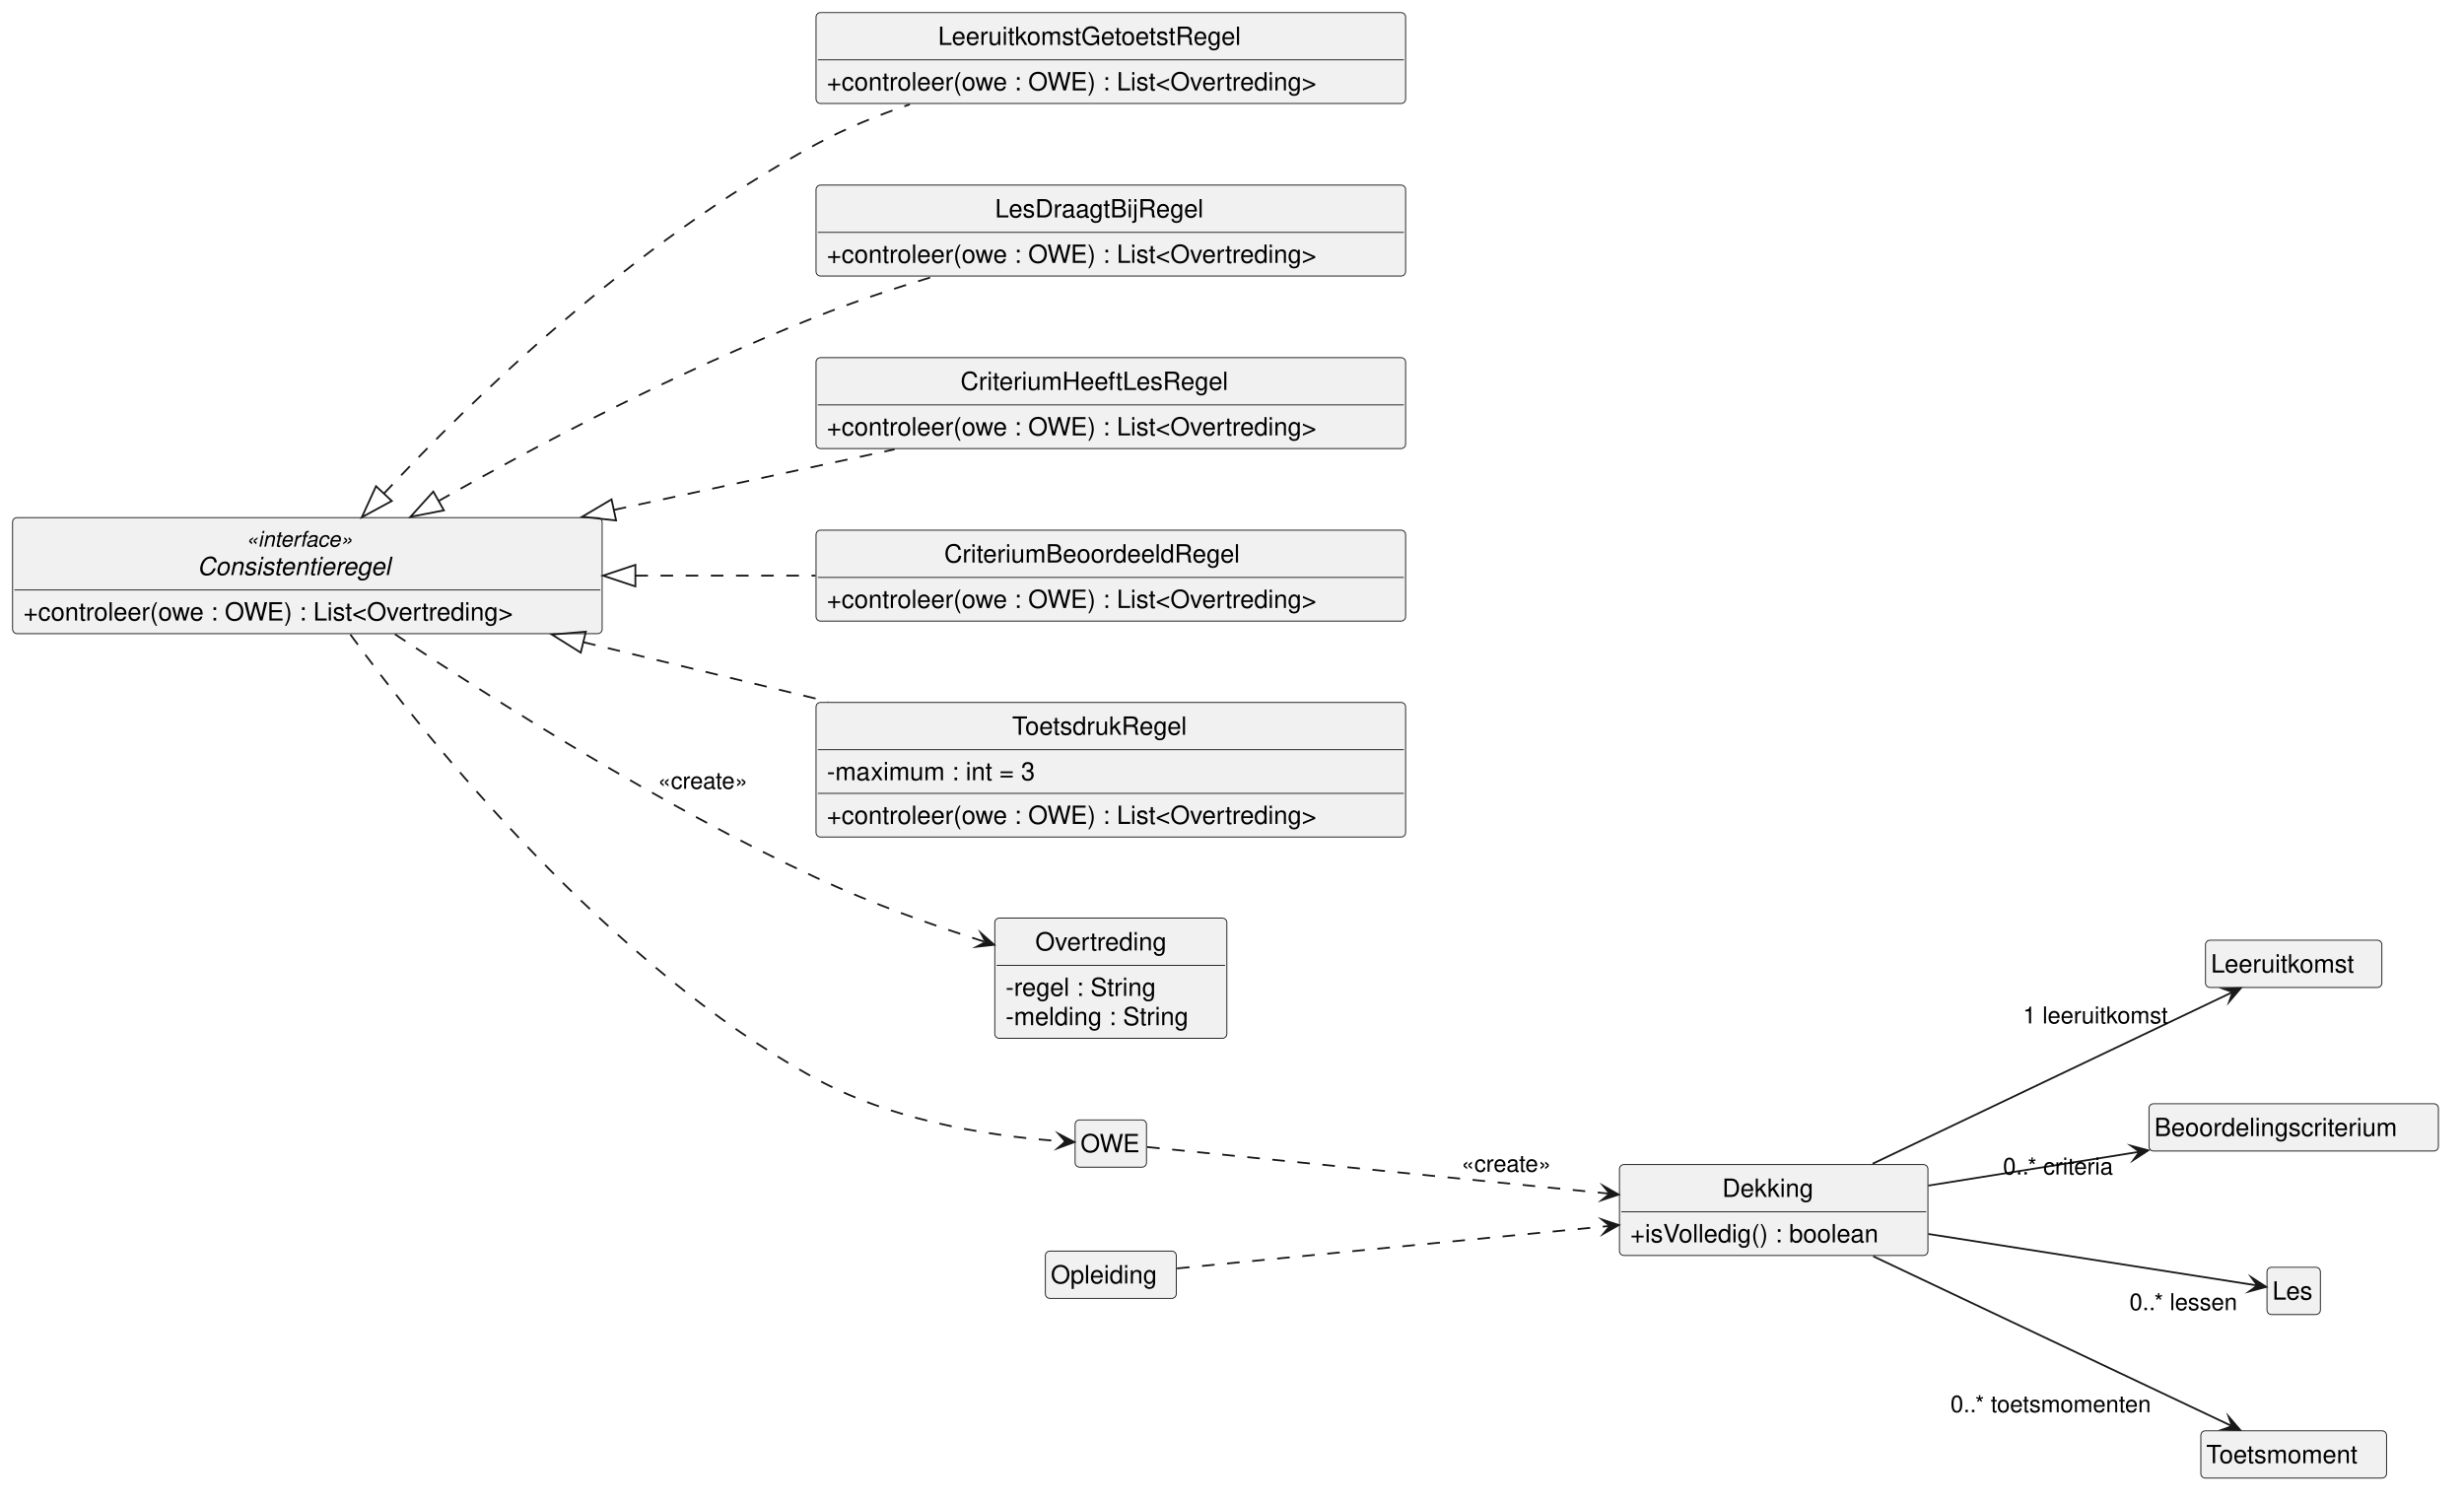
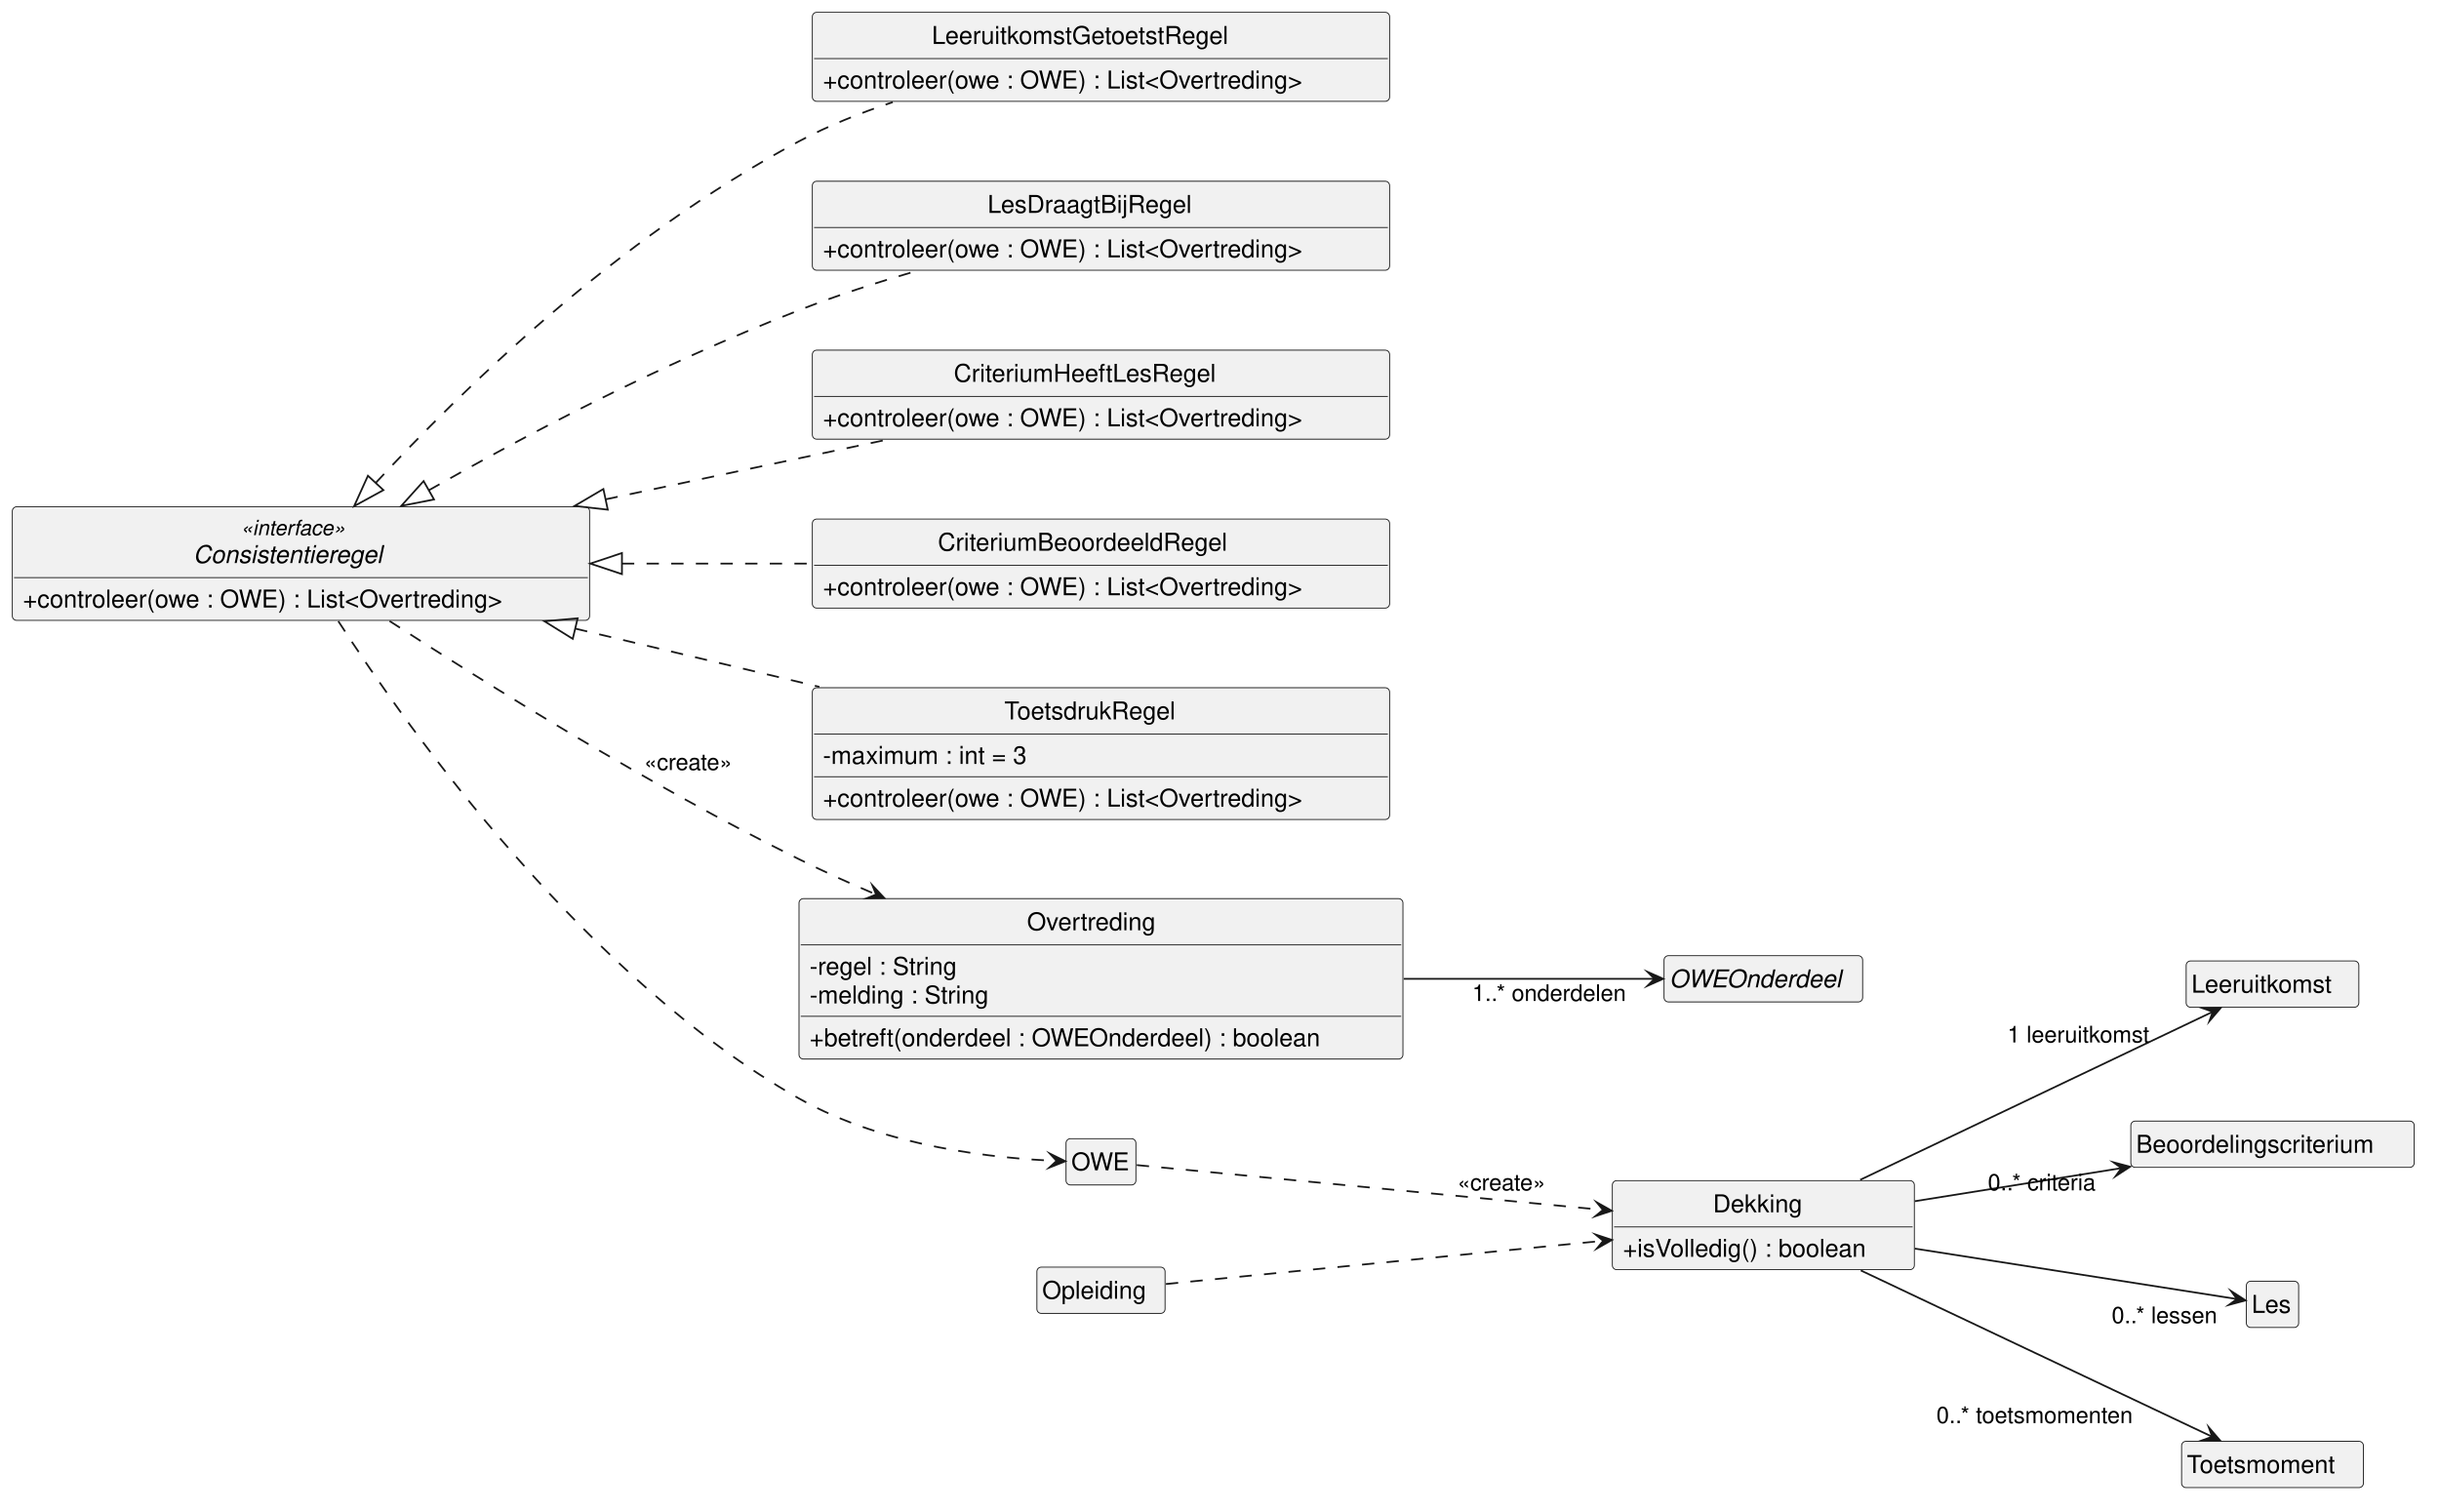
- <svg xmlns="http://www.w3.org/2000/svg" version="1.1" data-diagram-type="CLASS" style="width:1371px;height:836px;background:#FFFFFF;" width="1371px" height="836px" viewBox="0 0 1371 836" zoomAndPan="magnify" preserveAspectRatio="none" contentStyleType="text/css">
+ <svg xmlns="http://www.w3.org/2000/svg" version="1.1" data-diagram-type="CLASS" style="width:1386px;height:859px;background:#FFFFFF;" width="1386px" height="859px" viewBox="0 0 1386 859" zoomAndPan="magnify" preserveAspectRatio="none" contentStyleType="text/css">
  <defs />
  <g font-family="sans-serif" lengthAdjust="spacing">
    <g class="entity" data-qualified-name="Consistentieregel" id="ent0001" data-source-line="13">
      <rect x="7" y="288.02" width="328.046" height="64.563" fill="#F1F1F1" style="stroke:#181818;stroke-width:0.5;" rx="2.5" ry="2.5" />
      <text x="136.857" y="304.159" fill="#000" font-size="12" textLength="68.332" font-style="italic" font-family="Helvetica">«interface»</text>
      <text x="109.814" y="319.984" fill="#000" font-size="14" textLength="122.418" font-style="italic" font-family="Helvetica">Consistentieregel</text>
      <line x1="8" y1="328.286" x2="334.046" y2="328.286" style="stroke:#181818;stroke-width:0.5;" />
      <text x="13" y="345.281" fill="#000" font-size="14" textLength="316.046" font-family="Helvetica">+controleer(owe : OWE) : List&lt;Overtreding&gt;</text>
    </g>
    <g class="entity" data-qualified-name="LeeruitkomstGetoetstRegel" id="ent0002" data-source-line="17">
-       <rect x="454.05" y="7" width="328.046" height="50.594" fill="#F1F1F1" style="stroke:#181818;stroke-width:0.5;" rx="2.5" ry="2.5" />
-       <text x="521.943" y="24.995" fill="#000" font-size="14" textLength="192.261" font-family="Helvetica">LeeruitkomstGetoetstRegel</text>
-       <line x1="455.05" y1="33.297" x2="781.096" y2="33.297" style="stroke:#181818;stroke-width:0.5;" />
-       <text x="460.05" y="50.292" fill="#000" font-size="14" textLength="316.046" font-family="Helvetica">+controleer(owe : OWE) : List&lt;Overtreding&gt;</text>
+       <rect x="461.62" y="7" width="328.046" height="50.594" fill="#F1F1F1" style="stroke:#181818;stroke-width:0.5;" rx="2.5" ry="2.5" />
+       <text x="529.513" y="24.995" fill="#000" font-size="14" textLength="192.261" font-family="Helvetica">LeeruitkomstGetoetstRegel</text>
+       <line x1="462.62" y1="33.297" x2="788.666" y2="33.297" style="stroke:#181818;stroke-width:0.5;" />
+       <text x="467.62" y="50.292" fill="#000" font-size="14" textLength="316.046" font-family="Helvetica">+controleer(owe : OWE) : List&lt;Overtreding&gt;</text>
    </g>
    <g class="entity" data-qualified-name="LesDraagtBijRegel" id="ent0003" data-source-line="20">
-       <rect x="454.05" y="103" width="328.046" height="50.594" fill="#F1F1F1" style="stroke:#181818;stroke-width:0.5;" rx="2.5" ry="2.5" />
-       <text x="553.627" y="120.995" fill="#000" font-size="14" textLength="128.892" font-family="Helvetica">LesDraagtBijRegel</text>
-       <line x1="455.05" y1="129.297" x2="781.096" y2="129.297" style="stroke:#181818;stroke-width:0.5;" />
-       <text x="460.05" y="146.292" fill="#000" font-size="14" textLength="316.046" font-family="Helvetica">+controleer(owe : OWE) : List&lt;Overtreding&gt;</text>
+       <rect x="461.62" y="103" width="328.046" height="50.594" fill="#F1F1F1" style="stroke:#181818;stroke-width:0.5;" rx="2.5" ry="2.5" />
+       <text x="561.197" y="120.995" fill="#000" font-size="14" textLength="128.892" font-family="Helvetica">LesDraagtBijRegel</text>
+       <line x1="462.62" y1="129.297" x2="788.666" y2="129.297" style="stroke:#181818;stroke-width:0.5;" />
+       <text x="467.62" y="146.292" fill="#000" font-size="14" textLength="316.046" font-family="Helvetica">+controleer(owe : OWE) : List&lt;Overtreding&gt;</text>
    </g>
    <g class="entity" data-qualified-name="CriteriumHeeftLesRegel" id="ent0004" data-source-line="23">
-       <rect x="454.05" y="199" width="328.046" height="50.594" fill="#F1F1F1" style="stroke:#181818;stroke-width:0.5;" rx="2.5" ry="2.5" />
-       <text x="534.428" y="216.995" fill="#000" font-size="14" textLength="167.289" font-family="Helvetica">CriteriumHeeftLesRegel</text>
-       <line x1="455.05" y1="225.297" x2="781.096" y2="225.297" style="stroke:#181818;stroke-width:0.5;" />
-       <text x="460.05" y="242.292" fill="#000" font-size="14" textLength="316.046" font-family="Helvetica">+controleer(owe : OWE) : List&lt;Overtreding&gt;</text>
+       <rect x="461.62" y="199" width="328.046" height="50.594" fill="#F1F1F1" style="stroke:#181818;stroke-width:0.5;" rx="2.5" ry="2.5" />
+       <text x="541.998" y="216.995" fill="#000" font-size="14" textLength="167.289" font-family="Helvetica">CriteriumHeeftLesRegel</text>
+       <line x1="462.62" y1="225.297" x2="788.666" y2="225.297" style="stroke:#181818;stroke-width:0.5;" />
+       <text x="467.62" y="242.292" fill="#000" font-size="14" textLength="316.046" font-family="Helvetica">+controleer(owe : OWE) : List&lt;Overtreding&gt;</text>
    </g>
    <g class="entity" data-qualified-name="CriteriumBeoordeeldRegel" id="ent0005" data-source-line="26">
-       <rect x="454.05" y="295" width="328.046" height="50.594" fill="#F1F1F1" style="stroke:#181818;stroke-width:0.5;" rx="2.5" ry="2.5" />
-       <text x="525.371" y="312.995" fill="#000" font-size="14" textLength="185.404" font-family="Helvetica">CriteriumBeoordeeldRegel</text>
-       <line x1="455.05" y1="321.297" x2="781.096" y2="321.297" style="stroke:#181818;stroke-width:0.5;" />
-       <text x="460.05" y="338.292" fill="#000" font-size="14" textLength="316.046" font-family="Helvetica">+controleer(owe : OWE) : List&lt;Overtreding&gt;</text>
+       <rect x="461.62" y="295" width="328.046" height="50.594" fill="#F1F1F1" style="stroke:#181818;stroke-width:0.5;" rx="2.5" ry="2.5" />
+       <text x="532.941" y="312.995" fill="#000" font-size="14" textLength="185.404" font-family="Helvetica">CriteriumBeoordeeldRegel</text>
+       <line x1="462.62" y1="321.297" x2="788.666" y2="321.297" style="stroke:#181818;stroke-width:0.5;" />
+       <text x="467.62" y="338.292" fill="#000" font-size="14" textLength="316.046" font-family="Helvetica">+controleer(owe : OWE) : List&lt;Overtreding&gt;</text>
    </g>
    <g class="entity" data-qualified-name="ToetsdrukRegel" id="ent0006" data-source-line="29">
-       <rect x="454.05" y="390.86" width="328.046" height="74.891" fill="#F1F1F1" style="stroke:#181818;stroke-width:0.5;" rx="2.5" ry="2.5" />
-       <text x="563.139" y="408.855" fill="#000" font-size="14" textLength="109.867" font-family="Helvetica">ToetsdrukRegel</text>
-       <line x1="455.05" y1="417.157" x2="781.096" y2="417.157" style="stroke:#181818;stroke-width:0.5;" />
-       <text x="460.05" y="434.152" fill="#000" font-size="14" textLength="136.999" font-family="Helvetica">-maximum : int = 3</text>
-       <line x1="455.05" y1="441.454" x2="781.096" y2="441.454" style="stroke:#181818;stroke-width:0.5;" />
-       <text x="460.05" y="458.449" fill="#000" font-size="14" textLength="316.046" font-family="Helvetica">+controleer(owe : OWE) : List&lt;Overtreding&gt;</text>
+       <rect x="461.62" y="390.86" width="328.046" height="74.891" fill="#F1F1F1" style="stroke:#181818;stroke-width:0.5;" rx="2.5" ry="2.5" />
+       <text x="570.709" y="408.855" fill="#000" font-size="14" textLength="109.867" font-family="Helvetica">ToetsdrukRegel</text>
+       <line x1="462.62" y1="417.157" x2="788.666" y2="417.157" style="stroke:#181818;stroke-width:0.5;" />
+       <text x="467.62" y="434.152" fill="#000" font-size="14" textLength="136.999" font-family="Helvetica">-maximum : int = 3</text>
+       <line x1="462.62" y1="441.454" x2="788.666" y2="441.454" style="stroke:#181818;stroke-width:0.5;" />
+       <text x="467.62" y="458.449" fill="#000" font-size="14" textLength="316.046" font-family="Helvetica">+controleer(owe : OWE) : List&lt;Overtreding&gt;</text>
    </g>
    <g class="entity" data-qualified-name="Overtreding" id="ent0007" data-source-line="34">
-       <rect x="553.51" y="510.86" width="129.127" height="66.891" fill="#F1F1F1" style="stroke:#181818;stroke-width:0.5;" rx="2.5" ry="2.5" />
-       <text x="576.039" y="528.855" fill="#000" font-size="14" textLength="84.068" font-family="Helvetica">Overtreding</text>
-       <line x1="554.51" y1="537.157" x2="681.637" y2="537.157" style="stroke:#181818;stroke-width:0.5;" />
-       <text x="559.51" y="554.152" fill="#000" font-size="14" textLength="96.209" font-family="Helvetica">-regel : String</text>
-       <text x="559.51" y="570.449" fill="#000" font-size="14" textLength="117.127" font-family="Helvetica">-melding : String</text>
+       <rect x="454.05" y="510.71" width="343.194" height="91.188" fill="#F1F1F1" style="stroke:#181818;stroke-width:0.5;" rx="2.5" ry="2.5" />
+       <text x="583.613" y="528.705" fill="#000" font-size="14" textLength="84.068" font-family="Helvetica">Overtreding</text>
+       <line x1="455.05" y1="537.007" x2="796.244" y2="537.007" style="stroke:#181818;stroke-width:0.5;" />
+       <text x="460.05" y="554.002" fill="#000" font-size="14" textLength="96.209" font-family="Helvetica">-regel : String</text>
+       <text x="460.05" y="570.299" fill="#000" font-size="14" textLength="117.127" font-family="Helvetica">-melding : String</text>
+       <line x1="455.05" y1="577.601" x2="796.244" y2="577.601" style="stroke:#181818;stroke-width:0.5;" />
+       <text x="460.05" y="594.596" fill="#000" font-size="14" textLength="331.194" font-family="Helvetica">+betreft(onderdeel : OWEOnderdeel) : boolean</text>
    </g>
-     <g class="entity" data-qualified-name="Dekking" id="ent0008" data-source-line="39">
-       <rect x="901.09" y="648" width="171.626" height="50.594" fill="#F1F1F1" style="stroke:#181818;stroke-width:0.5;" rx="2.5" ry="2.5" />
-       <text x="958.274" y="665.995" fill="#000" font-size="14" textLength="57.258" font-family="Helvetica">Dekking</text>
-       <line x1="902.09" y1="674.297" x2="1071.716" y2="674.297" style="stroke:#181818;stroke-width:0.5;" />
-       <text x="907.09" y="691.292" fill="#000" font-size="14" textLength="159.626" font-family="Helvetica">+isVolledig() : boolean</text>
+     <g class="entity" data-qualified-name="Dekking" id="ent0008" data-source-line="40">
+       <rect x="916.24" y="671" width="171.626" height="50.594" fill="#F1F1F1" style="stroke:#181818;stroke-width:0.5;" rx="2.5" ry="2.5" />
+       <text x="973.424" y="688.995" fill="#000" font-size="14" textLength="57.258" font-family="Helvetica">Dekking</text>
+       <line x1="917.24" y1="697.297" x2="1086.866" y2="697.297" style="stroke:#181818;stroke-width:0.5;" />
+       <text x="922.24" y="714.292" fill="#000" font-size="14" textLength="159.626" font-family="Helvetica">+isVolledig() : boolean</text>
    </g>
-     <g class="entity" data-qualified-name="OWE" id="ent0009" data-source-line="43">
-       <rect x="598.21" y="623.15" width="39.708" height="26.297" fill="#F1F1F1" style="stroke:#181818;stroke-width:0.5;" rx="2.5" ry="2.5" />
-       <text x="601.21" y="641.145" fill="#000" font-size="14" textLength="33.708" font-family="Helvetica">OWE</text>
+     <g class="entity" data-qualified-name="OWE" id="ent0009" data-source-line="44">
+       <rect x="605.79" y="647.15" width="39.708" height="26.297" fill="#F1F1F1" style="stroke:#181818;stroke-width:0.5;" rx="2.5" ry="2.5" />
+       <text x="608.79" y="665.145" fill="#000" font-size="14" textLength="33.708" font-family="Helvetica">OWE</text>
    </g>
-     <g class="entity" data-qualified-name="Opleiding" id="ent0010" data-source-line="44">
-       <rect x="581.65" y="696.15" width="72.835" height="26.297" fill="#F1F1F1" style="stroke:#181818;stroke-width:0.5;" rx="2.5" ry="2.5" />
-       <text x="584.65" y="714.145" fill="#000" font-size="14" textLength="66.835" font-family="Helvetica">Opleiding</text>
+     <g class="entity" data-qualified-name="Opleiding" id="ent0010" data-source-line="45">
+       <rect x="589.23" y="720.15" width="72.835" height="26.297" fill="#F1F1F1" style="stroke:#181818;stroke-width:0.5;" rx="2.5" ry="2.5" />
+       <text x="592.23" y="738.145" fill="#000" font-size="14" textLength="66.835" font-family="Helvetica">Opleiding</text>
    </g>
-     <g class="entity" data-qualified-name="Leeruitkomst" id="ent0011" data-source-line="45">
-       <rect x="1227.17" y="523.15" width="98.128" height="26.297" fill="#F1F1F1" style="stroke:#181818;stroke-width:0.5;" rx="2.5" ry="2.5" />
-       <text x="1230.17" y="541.145" fill="#000" font-size="14" textLength="92.128" font-family="Helvetica">Leeruitkomst</text>
+     <g class="entity" data-qualified-name="Leeruitkomst" id="ent0011" data-source-line="46">
+       <rect x="1242.32" y="546.15" width="98.128" height="26.297" fill="#F1F1F1" style="stroke:#181818;stroke-width:0.5;" rx="2.5" ry="2.5" />
+       <text x="1245.32" y="564.145" fill="#000" font-size="14" textLength="92.128" font-family="Helvetica">Leeruitkomst</text>
    </g>
-     <g class="entity" data-qualified-name="Beoordelingscriterium" id="ent0012" data-source-line="46">
-       <rect x="1195.72" y="614.15" width="161.039" height="26.297" fill="#F1F1F1" style="stroke:#181818;stroke-width:0.5;" rx="2.5" ry="2.5" />
-       <text x="1198.72" y="632.145" fill="#000" font-size="14" textLength="155.039" font-family="Helvetica">Beoordelingscriterium</text>
+     <g class="entity" data-qualified-name="Beoordelingscriterium" id="ent0012" data-source-line="47">
+       <rect x="1210.87" y="637.15" width="161.039" height="26.297" fill="#F1F1F1" style="stroke:#181818;stroke-width:0.5;" rx="2.5" ry="2.5" />
+       <text x="1213.87" y="655.145" fill="#000" font-size="14" textLength="155.039" font-family="Helvetica">Beoordelingscriterium</text>
    </g>
-     <g class="entity" data-qualified-name="Les" id="ent0013" data-source-line="47">
-       <rect x="1261.38" y="705.15" width="29.707" height="26.297" fill="#F1F1F1" style="stroke:#181818;stroke-width:0.5;" rx="2.5" ry="2.5" />
-       <text x="1264.38" y="723.145" fill="#000" font-size="14" textLength="23.707" font-family="Helvetica">Les</text>
+     <g class="entity" data-qualified-name="Les" id="ent0013" data-source-line="48">
+       <rect x="1276.53" y="728.15" width="29.707" height="26.297" fill="#F1F1F1" style="stroke:#181818;stroke-width:0.5;" rx="2.5" ry="2.5" />
+       <text x="1279.53" y="746.145" fill="#000" font-size="14" textLength="23.707" font-family="Helvetica">Les</text>
    </g>
-     <g class="entity" data-qualified-name="Toetsmoment" id="ent0014" data-source-line="48">
-       <rect x="1224.57" y="796.15" width="103.33" height="26.297" fill="#F1F1F1" style="stroke:#181818;stroke-width:0.5;" rx="2.5" ry="2.5" />
-       <text x="1227.57" y="814.145" fill="#000" font-size="14" textLength="97.33" font-family="Helvetica">Toetsmoment</text>
+     <g class="entity" data-qualified-name="Toetsmoment" id="ent0014" data-source-line="49">
+       <rect x="1239.72" y="819.15" width="103.33" height="26.297" fill="#F1F1F1" style="stroke:#181818;stroke-width:0.5;" rx="2.5" ry="2.5" />
+       <text x="1242.72" y="837.145" fill="#000" font-size="14" textLength="97.33" font-family="Helvetica">Toetsmoment</text>
    </g>
-     <g class="link" data-entity-1="ent0001" data-entity-2="ent0002" id="lnk15" data-source-line="50" data-link-type="extension">
-       <path d="M213.61,274.649 C261.57,223.329 349.71,136.72 454.05,80.3 C470.27,71.53 488.28,64.18 506.25,58.08" style="stroke:#181818;stroke-width:1;stroke-dasharray:7,7;" fill="none" id="Consistentieregel-backto-LeeruitkomstGetoetstRegel" codeLine="50" />
-       <polygon points="201.32,287.8,217.994,278.746,209.226,270.552,201.32,287.8" fill="none" style="stroke:#181818;stroke-width:1;stroke-linejoin:miter;stroke-miterlimit:10;" />
+     <g class="entity" data-qualified-name="OWEOnderdeel" id="ent0015" data-source-line="50">
+       <rect x="945.62" y="543.15" width="112.859" height="26.297" fill="#F1F1F1" style="stroke:#181818;stroke-width:0.5;" rx="2.5" ry="2.5" />
+       <text x="948.62" y="561.145" fill="#000" font-size="14" textLength="106.859" font-style="italic" font-family="Helvetica">OWEOnderdeel</text>
    </g>
-     <g class="link" data-entity-1="ent0001" data-entity-2="ent0003" id="lnk16" data-source-line="51" data-link-type="extension">
-       <path d="M244.041,278.751 C299.961,247.231 373.1,208.56 454.05,176.3 C474.6,168.11 497.11,160.6 518.65,154.07" style="stroke:#181818;stroke-width:1;stroke-dasharray:7,7;" fill="none" id="Consistentieregel-backto-LesDraagtBijRegel" codeLine="51" />
-       <polygon points="228.36,287.59,246.987,283.978,241.094,273.525,228.36,287.59" fill="none" style="stroke:#181818;stroke-width:1;stroke-linejoin:miter;stroke-miterlimit:10;" />
+     <g class="link" data-entity-1="ent0001" data-entity-2="ent0002" id="lnk16" data-source-line="52" data-link-type="extension">
+       <path d="M213.488,274.46 C261.338,222.93 349.37,136.09 454.05,80.3 C470.61,71.47 488.96,64.13 507.32,58.06" style="stroke:#181818;stroke-width:1;stroke-dasharray:7,7;" fill="none" id="Consistentieregel-backto-LeeruitkomstGetoetstRegel" codeLine="52" />
+       <polygon points="201.24,287.65,217.885,278.543,209.091,270.377,201.24,287.65" fill="none" style="stroke:#181818;stroke-width:1;stroke-linejoin:miter;stroke-miterlimit:10;" />
    </g>
-     <g class="link" data-entity-1="ent0001" data-entity-2="ent0004" id="lnk17" data-source-line="52" data-link-type="extension">
-       <path d="M341.535,283.734 C398.315,271.484 444.35,261.56 497.77,250.03" style="stroke:#181818;stroke-width:1;stroke-dasharray:7,7;" fill="none" id="Consistentieregel-backto-CriteriumHeeftLesRegel" codeLine="52" />
-       <polygon points="323.94,287.53,342.801,289.599,340.27,277.869,323.94,287.53" fill="none" style="stroke:#181818;stroke-width:1;stroke-linejoin:miter;stroke-miterlimit:10;" />
+     <g class="link" data-entity-1="ent0001" data-entity-2="ent0003" id="lnk17" data-source-line="53" data-link-type="extension">
+       <path d="M243.676,278.639 C299.506,246.969 372.78,208.12 454.05,176.3 C475.25,168 498.45,160.49 520.72,154" style="stroke:#181818;stroke-width:1;stroke-dasharray:7,7;" fill="none" id="Consistentieregel-backto-LesDraagtBijRegel" codeLine="53" />
+       <polygon points="228.02,287.52,246.637,283.858,240.716,273.42,228.02,287.52" fill="none" style="stroke:#181818;stroke-width:1;stroke-linejoin:miter;stroke-miterlimit:10;" />
    </g>
-     <g class="link" data-entity-1="ent0001" data-entity-2="ent0005" id="lnk18" data-source-line="53" data-link-type="extension">
-       <path d="M353.53,320.3 C392.09,320.3 415.19,320.3 453.74,320.3" style="stroke:#181818;stroke-width:1;stroke-dasharray:7,7;" fill="none" id="Consistentieregel-backto-CriteriumBeoordeeldRegel" codeLine="53" />
-       <polygon points="335.53,320.3,353.53,326.3,353.53,314.3,335.53,320.3" fill="none" style="stroke:#181818;stroke-width:1;stroke-linejoin:miter;stroke-miterlimit:10;" />
+     <g class="link" data-entity-1="ent0001" data-entity-2="ent0004" id="lnk18" data-source-line="54" data-link-type="extension">
+       <path d="M344.128,283.795 C401.878,271.545 448.98,261.56 503.32,250.03" style="stroke:#181818;stroke-width:1;stroke-dasharray:7,7;" fill="none" id="Consistentieregel-backto-CriteriumHeeftLesRegel" codeLine="54" />
+       <polygon points="326.52,287.53,345.373,289.664,342.883,277.926,326.52,287.53" fill="none" style="stroke:#181818;stroke-width:1;stroke-linejoin:miter;stroke-miterlimit:10;" />
    </g>
-     <g class="link" data-entity-1="ent0001" data-entity-2="ent0006" id="lnk19" data-source-line="54" data-link-type="extension">
-       <path d="M324.553,357.314 C373.023,369.074 410.59,378.2 460.72,390.36" style="stroke:#181818;stroke-width:1;stroke-dasharray:7,7;" fill="none" id="Consistentieregel-backto-ToetsdrukRegel" codeLine="54" />
-       <polygon points="307.06,353.07,323.138,363.145,325.967,351.483,307.06,353.07" fill="none" style="stroke:#181818;stroke-width:1;stroke-linejoin:miter;stroke-miterlimit:10;" />
+     <g class="link" data-entity-1="ent0001" data-entity-2="ent0005" id="lnk19" data-source-line="55" data-link-type="extension">
+       <path d="M353.43,320.3 C394.45,320.3 420.47,320.3 461.48,320.3" style="stroke:#181818;stroke-width:1;stroke-dasharray:7,7;" fill="none" id="Consistentieregel-backto-CriteriumBeoordeeldRegel" codeLine="55" />
+       <polygon points="335.43,320.3,353.43,326.3,353.43,314.3,335.43,320.3" fill="none" style="stroke:#181818;stroke-width:1;stroke-linejoin:miter;stroke-miterlimit:10;" />
    </g>
-     <g class="link" data-entity-1="ent0001" data-entity-2="ent0009" id="lnk20" data-source-line="56" data-link-type="dependency">
-       <path d="M194.96,353.08 C238.31,412.38 338.37,537.17 454.05,600.3 C501.37,626.13 560.99,633.107 592.79,635.167" style="stroke:#181818;stroke-width:1;stroke-dasharray:7,7;" fill="none" id="Consistentieregel-to-OWE" codeLine="56" />
-       <polygon points="597.78,635.49,589.057,630.917,592.79,635.167,588.54,638.9,597.78,635.49" fill="#181818" style="stroke:#181818;stroke-width:1;stroke-linejoin:miter;stroke-miterlimit:10;" />
+     <g class="link" data-entity-1="ent0001" data-entity-2="ent0006" id="lnk20" data-source-line="56" data-link-type="extension">
+       <path d="M326.869,357.247 C376.169,369.007 414.65,378.2 465.63,390.36" style="stroke:#181818;stroke-width:1;stroke-dasharray:7,7;" fill="none" id="Consistentieregel-backto-ToetsdrukRegel" codeLine="56" />
+       <polygon points="309.36,353.07,325.477,363.083,328.261,351.41,309.36,353.07" fill="none" style="stroke:#181818;stroke-width:1;stroke-linejoin:miter;stroke-miterlimit:10;" />
    </g>
-     <g class="link" data-entity-1="ent0001" data-entity-2="ent0007" id="lnk21" data-source-line="57" data-link-type="dependency">
-       <path d="M219.76,352.91 C274.55,389.33 367.96,448.39 454.05,488.3 C485.81,503.03 517.825,514.474 548.405,524.204" style="stroke:#181818;stroke-width:1;stroke-dasharray:7,7;" fill="none" id="Consistentieregel-to-Overtreding" codeLine="57" />
-       <polygon points="553.17,525.72,545.806,519.179,548.405,524.204,543.381,526.803,553.17,525.72" fill="#181818" style="stroke:#181818;stroke-width:1;stroke-linejoin:miter;stroke-miterlimit:10;" />
-       <text x="366.05" y="438.917" fill="#000" font-size="13" textLength="57.459" font-family="Helvetica">«create»</text>
+     <g class="link" data-entity-1="ent0001" data-entity-2="ent0009" id="lnk21" data-source-line="58" data-link-type="dependency">
+       <path d="M192.25,353.04 C233.23,416.38 332.53,555.46 454.05,624.3 C503.56,652.35 567.354,658.416 600.414,659.766" style="stroke:#181818;stroke-width:1;stroke-dasharray:7,7;" fill="none" id="Consistentieregel-to-OWE" codeLine="58" />
+       <polygon points="605.41,659.97,596.581,655.606,600.414,659.766,596.254,663.599,605.41,659.97" fill="#181818" style="stroke:#181818;stroke-width:1;stroke-linejoin:miter;stroke-miterlimit:10;" />
    </g>
-     <g class="link" data-entity-1="ent0010" data-entity-2="ent0008" id="lnk22" data-source-line="59" data-link-type="dependency">
-       <path d="M654.91,705.78 C711.43,700.24 817.854,689.799 895.734,682.149" style="stroke:#181818;stroke-width:1;stroke-dasharray:7,7;" fill="none" id="Opleiding-to-Dekking" codeLine="59" />
-       <polygon points="900.71,681.66,891.362,678.559,895.734,682.149,892.144,686.521,900.71,681.66" fill="#181818" style="stroke:#181818;stroke-width:1;stroke-linejoin:miter;stroke-miterlimit:10;" />
+     <g class="link" data-entity-1="ent0001" data-entity-2="ent0007" id="lnk22" data-source-line="59" data-link-type="dependency">
+       <path d="M221.38,352.96 C276.65,388.76 369.59,446.64 454.05,488.3 C469.49,495.92 481.397,501.398 497.857,508.378" style="stroke:#181818;stroke-width:1;stroke-dasharray:7,7;" fill="none" id="Consistentieregel-to-Overtreding" codeLine="59" />
+       <polygon points="502.46,510.33,495.736,503.134,497.857,508.378,492.613,510.499,502.46,510.33" fill="#181818" style="stroke:#181818;stroke-width:1;stroke-linejoin:miter;stroke-miterlimit:10;" />
+       <text x="366.05" y="437.637" fill="#000" font-size="13" textLength="57.459" font-family="Helvetica">«create»</text>
    </g>
-     <g class="link" data-entity-1="ent0009" data-entity-2="ent0008" id="lnk23" data-source-line="60" data-link-type="dependency">
-       <path d="M638.28,638.24 C686.33,643.09 809.155,655.478 895.655,664.198" style="stroke:#181818;stroke-width:1;stroke-dasharray:7,7;" fill="none" id="OWE-to-Dekking" codeLine="60" />
-       <polygon points="900.63,664.7,892.077,659.817,895.655,664.198,891.274,667.777,900.63,664.7" fill="#181818" style="stroke:#181818;stroke-width:1;stroke-linejoin:miter;stroke-miterlimit:10;" />
-       <text x="813.09" y="651.977" fill="#000" font-size="13" textLength="57.459" font-family="Helvetica">«create»</text>
+     <g class="link" data-entity-1="ent0007" data-entity-2="ent0015" id="lnk23" data-source-line="60" data-link-type="dependency">
+       <path d="M797.69,556.3 C850.87,556.3 900.82,556.3 940.16,556.3" style="stroke:#181818;stroke-width:1;" fill="none" id="Overtreding-to-OWEOnderdeel" codeLine="60" />
+       <polygon points="945.16,556.3,936.16,552.3,940.16,556.3,936.16,560.3,945.16,556.3" fill="#181818" style="stroke:#181818;stroke-width:1;stroke-linejoin:miter;stroke-miterlimit:10;" />
+       <text x="836.611" y="568.899" fill="#000" font-size="13" textLength="101.055" font-family="Helvetica">1..* onderdelen</text>
    </g>
-     <g class="link" data-entity-1="ent0008" data-entity-2="ent0011" id="lnk24" data-source-line="62" data-link-type="dependency">
-       <path d="M1041.95,647.53 C1102.75,618.54 1194.687,574.701 1242.267,552.021" style="stroke:#181818;stroke-width:1;" fill="none" id="Dekking-to-Leeruitkomst" codeLine="62" />
-       <polygon points="1246.78,549.87,1236.935,550.132,1242.267,552.021,1240.377,557.353,1246.78,549.87" fill="#181818" style="stroke:#181818;stroke-width:1;stroke-linejoin:miter;stroke-miterlimit:10;" />
-       <text x="1125.6" y="569.467" fill="#000" font-size="13" textLength="94.32" font-family="Helvetica">1 leeruitkomst</text>
+     <g class="link" data-entity-1="ent0010" data-entity-2="ent0008" id="lnk24" data-source-line="62" data-link-type="dependency">
+       <path d="M662.54,729.75 C720.47,724.03 831.164,713.092 911.044,705.192" style="stroke:#181818;stroke-width:1;stroke-dasharray:7,7;" fill="none" id="Opleiding-to-Dekking" codeLine="62" />
+       <polygon points="916.02,704.7,906.67,701.605,911.044,705.192,907.457,709.566,916.02,704.7" fill="#181818" style="stroke:#181818;stroke-width:1;stroke-linejoin:miter;stroke-miterlimit:10;" />
    </g>
-     <g class="link" data-entity-1="ent0008" data-entity-2="ent0012" id="lnk25" data-source-line="63" data-link-type="dependency">
-       <path d="M1072.95,659.69 C1111.67,653.49 1152.313,646.981 1190.393,640.881" style="stroke:#181818;stroke-width:1;" fill="none" id="Dekking-to-Beoordelingscriterium" codeLine="63" />
-       <polygon points="1195.33,640.09,1185.811,637.564,1190.393,640.881,1187.076,645.463,1195.33,640.09" fill="#181818" style="stroke:#181818;stroke-width:1;stroke-linejoin:miter;stroke-miterlimit:10;" />
-       <text x="1114.451" y="653.525" fill="#000" font-size="13" textLength="73.29" font-family="Helvetica">0..* criteria</text>
+     <g class="link" data-entity-1="ent0009" data-entity-2="ent0008" id="lnk25" data-source-line="63" data-link-type="dependency">
+       <path d="M645.98,662.16 C695.18,666.89 822.433,679.132 910.903,687.632" style="stroke:#181818;stroke-width:1;stroke-dasharray:7,7;" fill="none" id="OWE-to-Dekking" codeLine="63" />
+       <polygon points="915.88,688.11,907.304,683.268,910.903,687.632,906.539,691.231,915.88,688.11" fill="#181818" style="stroke:#181818;stroke-width:1;stroke-linejoin:miter;stroke-miterlimit:10;" />
+       <text x="828.24" y="676.527" fill="#000" font-size="13" textLength="57.459" font-family="Helvetica">«create»</text>
    </g>
-     <g class="link" data-entity-1="ent0008" data-entity-2="ent0014" id="lnk26" data-source-line="64" data-link-type="dependency">
-       <path d="M1042.29,699.04 C1102.97,727.77 1194.351,771.021 1241.951,793.551" style="stroke:#181818;stroke-width:1;" fill="none" id="Dekking-to-Toetsmoment" codeLine="64" />
-       <polygon points="1246.47,795.69,1240.046,788.224,1241.951,793.551,1236.624,795.455,1246.47,795.69" fill="#181818" style="stroke:#181818;stroke-width:1;stroke-linejoin:miter;stroke-miterlimit:10;" />
-       <text x="1085.235" y="785.787" fill="#000" font-size="13" textLength="130.939" font-family="Helvetica">0..* toetsmomenten</text>
+     <g class="link" data-entity-1="ent0008" data-entity-2="ent0011" id="lnk26" data-source-line="65" data-link-type="dependency">
+       <path d="M1057.1,670.53 C1117.9,641.54 1209.837,597.701 1257.417,575.021" style="stroke:#181818;stroke-width:1;" fill="none" id="Dekking-to-Leeruitkomst" codeLine="65" />
+       <polygon points="1261.93,572.87,1252.085,573.132,1257.417,575.021,1255.527,580.353,1261.93,572.87" fill="#181818" style="stroke:#181818;stroke-width:1;stroke-linejoin:miter;stroke-miterlimit:10;" />
+       <text x="1140.75" y="592.467" fill="#000" font-size="13" textLength="94.32" font-family="Helvetica">1 leeruitkomst</text>
    </g>
-     <g class="link" data-entity-1="ent0008" data-entity-2="ent0013" id="lnk27" data-source-line="65" data-link-type="dependency">
-       <path d="M1072.95,686.62 C1139.8,697.09 1222.16,709.987 1256.02,715.287" style="stroke:#181818;stroke-width:1;" fill="none" id="Dekking-to-Les" codeLine="65" />
-       <polygon points="1260.96,716.06,1252.687,710.716,1256.02,715.287,1251.45,718.62,1260.96,716.06" fill="#181818" style="stroke:#181818;stroke-width:1;stroke-linejoin:miter;stroke-miterlimit:10;" />
-       <text x="1184.846" y="729.009" fill="#000" font-size="13" textLength="68.561" font-family="Helvetica">0..* lessen</text>
+     <g class="link" data-entity-1="ent0008" data-entity-2="ent0012" id="lnk27" data-source-line="66" data-link-type="dependency">
+       <path d="M1088.1,682.69 C1126.82,676.49 1167.463,669.981 1205.543,663.881" style="stroke:#181818;stroke-width:1;" fill="none" id="Dekking-to-Beoordelingscriterium" codeLine="66" />
+       <polygon points="1210.48,663.09,1200.961,660.564,1205.543,663.881,1202.226,668.463,1210.48,663.09" fill="#181818" style="stroke:#181818;stroke-width:1;stroke-linejoin:miter;stroke-miterlimit:10;" />
+       <text x="1129.601" y="676.525" fill="#000" font-size="13" textLength="73.29" font-family="Helvetica">0..* criteria</text>
+     </g>
+     <g class="link" data-entity-1="ent0008" data-entity-2="ent0014" id="lnk28" data-source-line="67" data-link-type="dependency">
+       <path d="M1057.44,722.04 C1118.12,750.77 1209.501,794.021 1257.101,816.551" style="stroke:#181818;stroke-width:1;" fill="none" id="Dekking-to-Toetsmoment" codeLine="67" />
+       <polygon points="1261.62,818.69,1255.196,811.224,1257.101,816.551,1251.774,818.455,1261.62,818.69" fill="#181818" style="stroke:#181818;stroke-width:1;stroke-linejoin:miter;stroke-miterlimit:10;" />
+       <text x="1100.385" y="808.787" fill="#000" font-size="13" textLength="130.939" font-family="Helvetica">0..* toetsmomenten</text>
+     </g>
+     <g class="link" data-entity-1="ent0008" data-entity-2="ent0013" id="lnk29" data-source-line="68" data-link-type="dependency">
+       <path d="M1088.1,709.62 C1154.95,720.09 1237.31,732.987 1271.16,738.287" style="stroke:#181818;stroke-width:1;" fill="none" id="Dekking-to-Les" codeLine="68" />
+       <polygon points="1276.1,739.06,1267.827,733.716,1271.16,738.287,1266.59,741.62,1276.1,739.06" fill="#181818" style="stroke:#181818;stroke-width:1;stroke-linejoin:miter;stroke-miterlimit:10;" />
+       <text x="1199.984" y="752.009" fill="#000" font-size="13" textLength="68.561" font-family="Helvetica">0..* lessen</text>
    </g>
  </g>
</svg>
